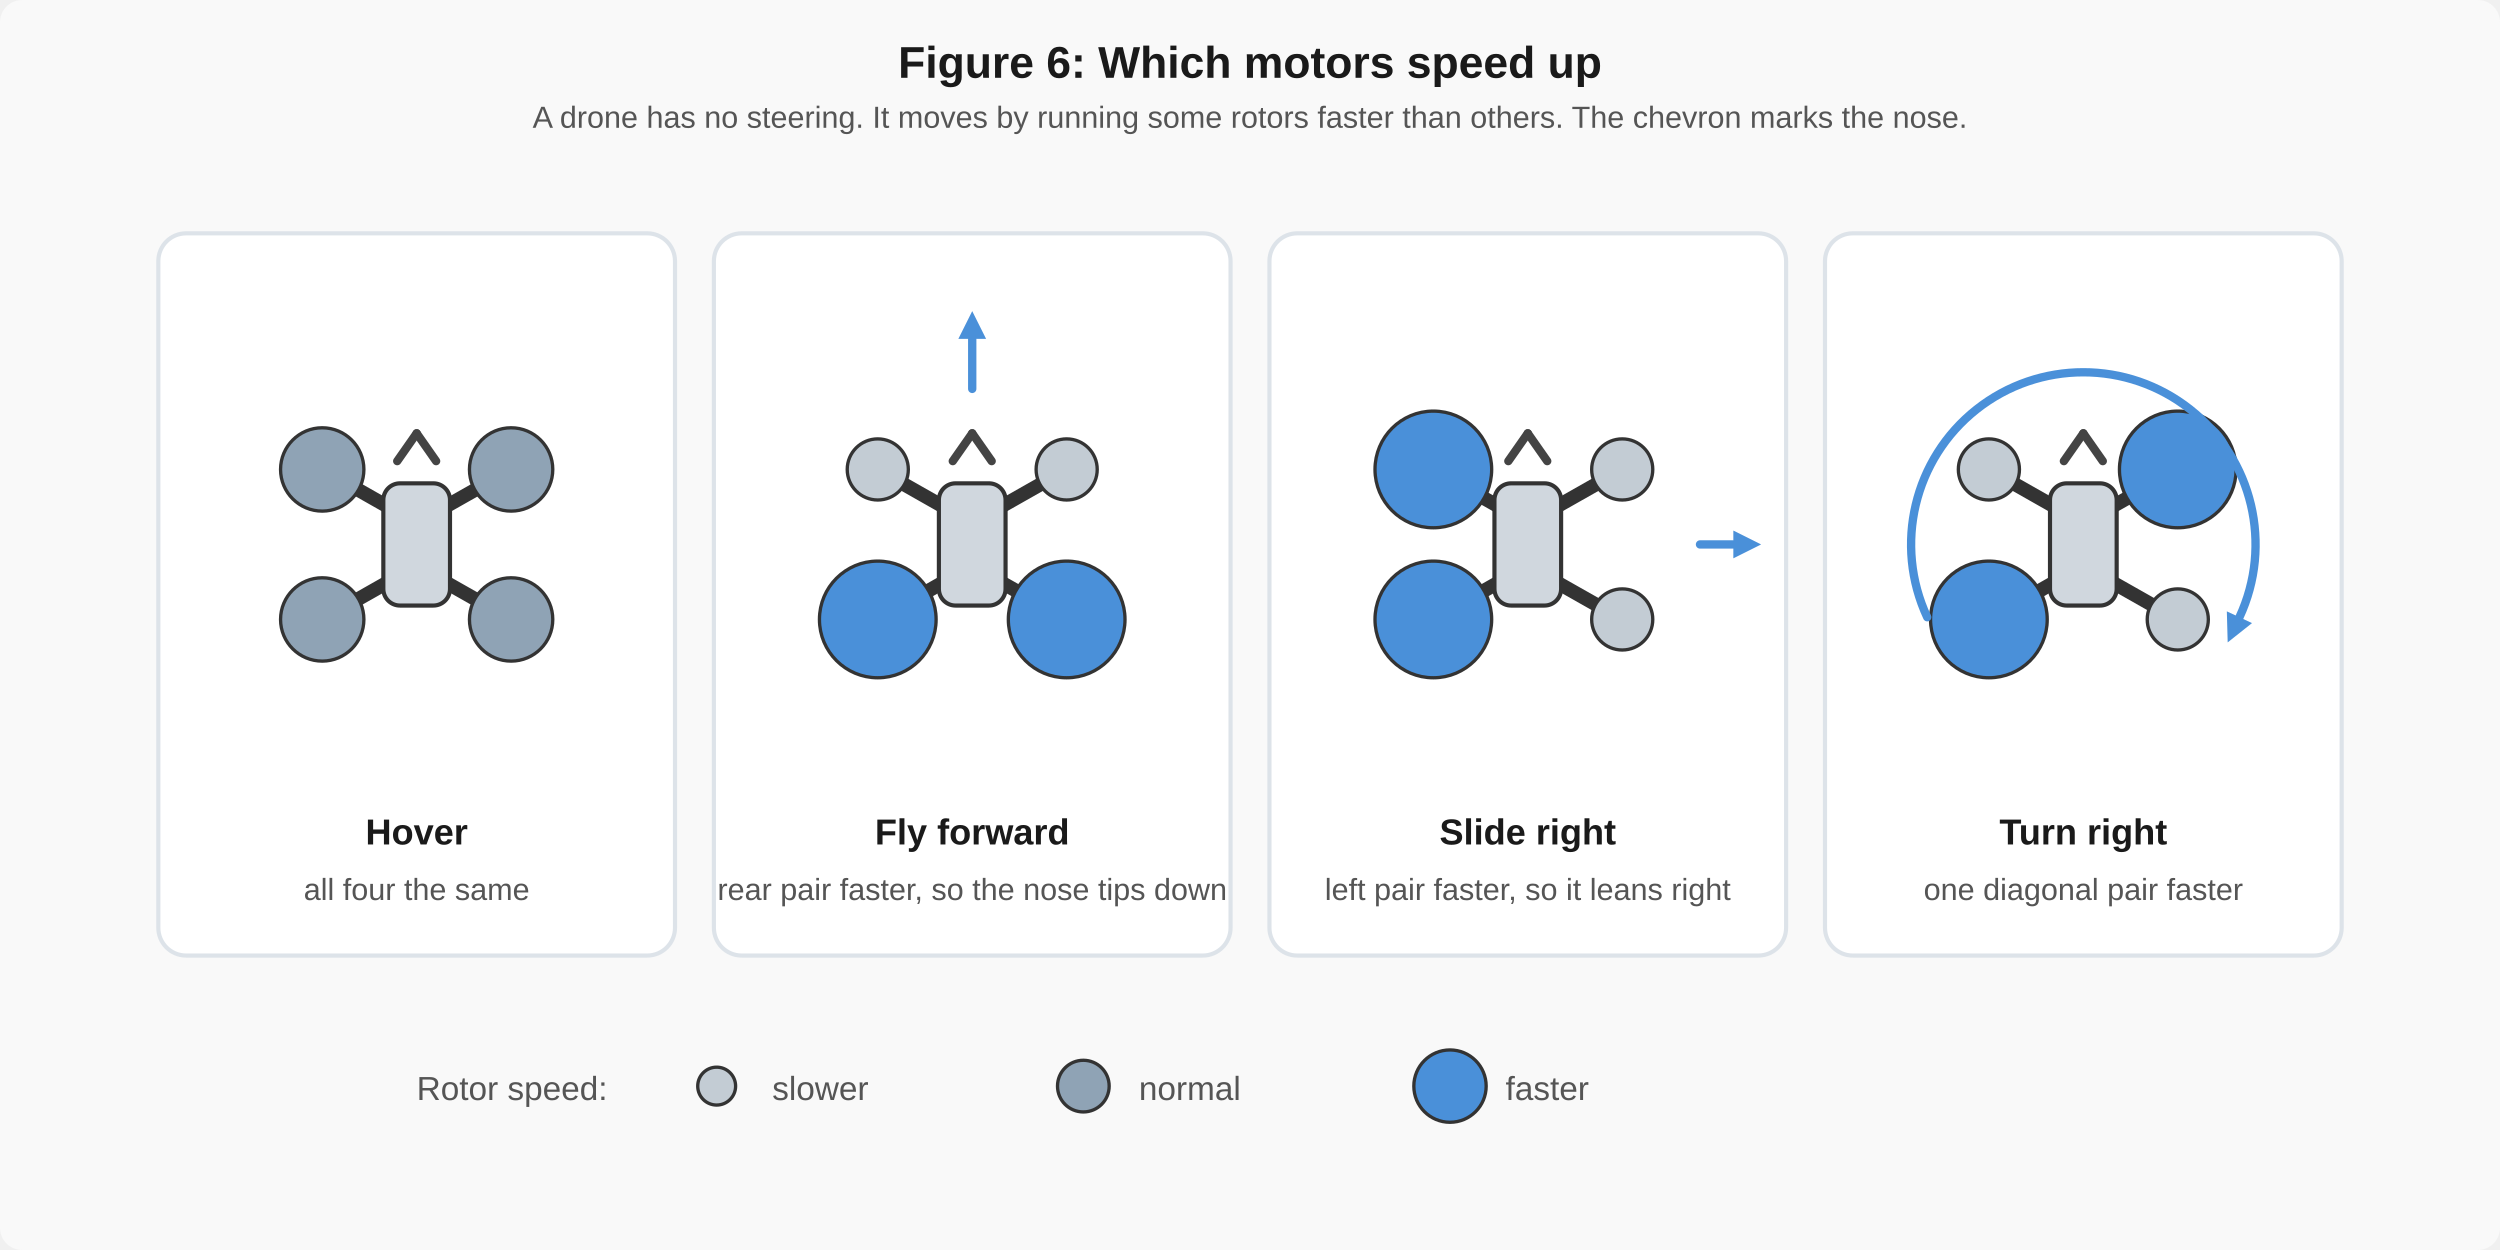
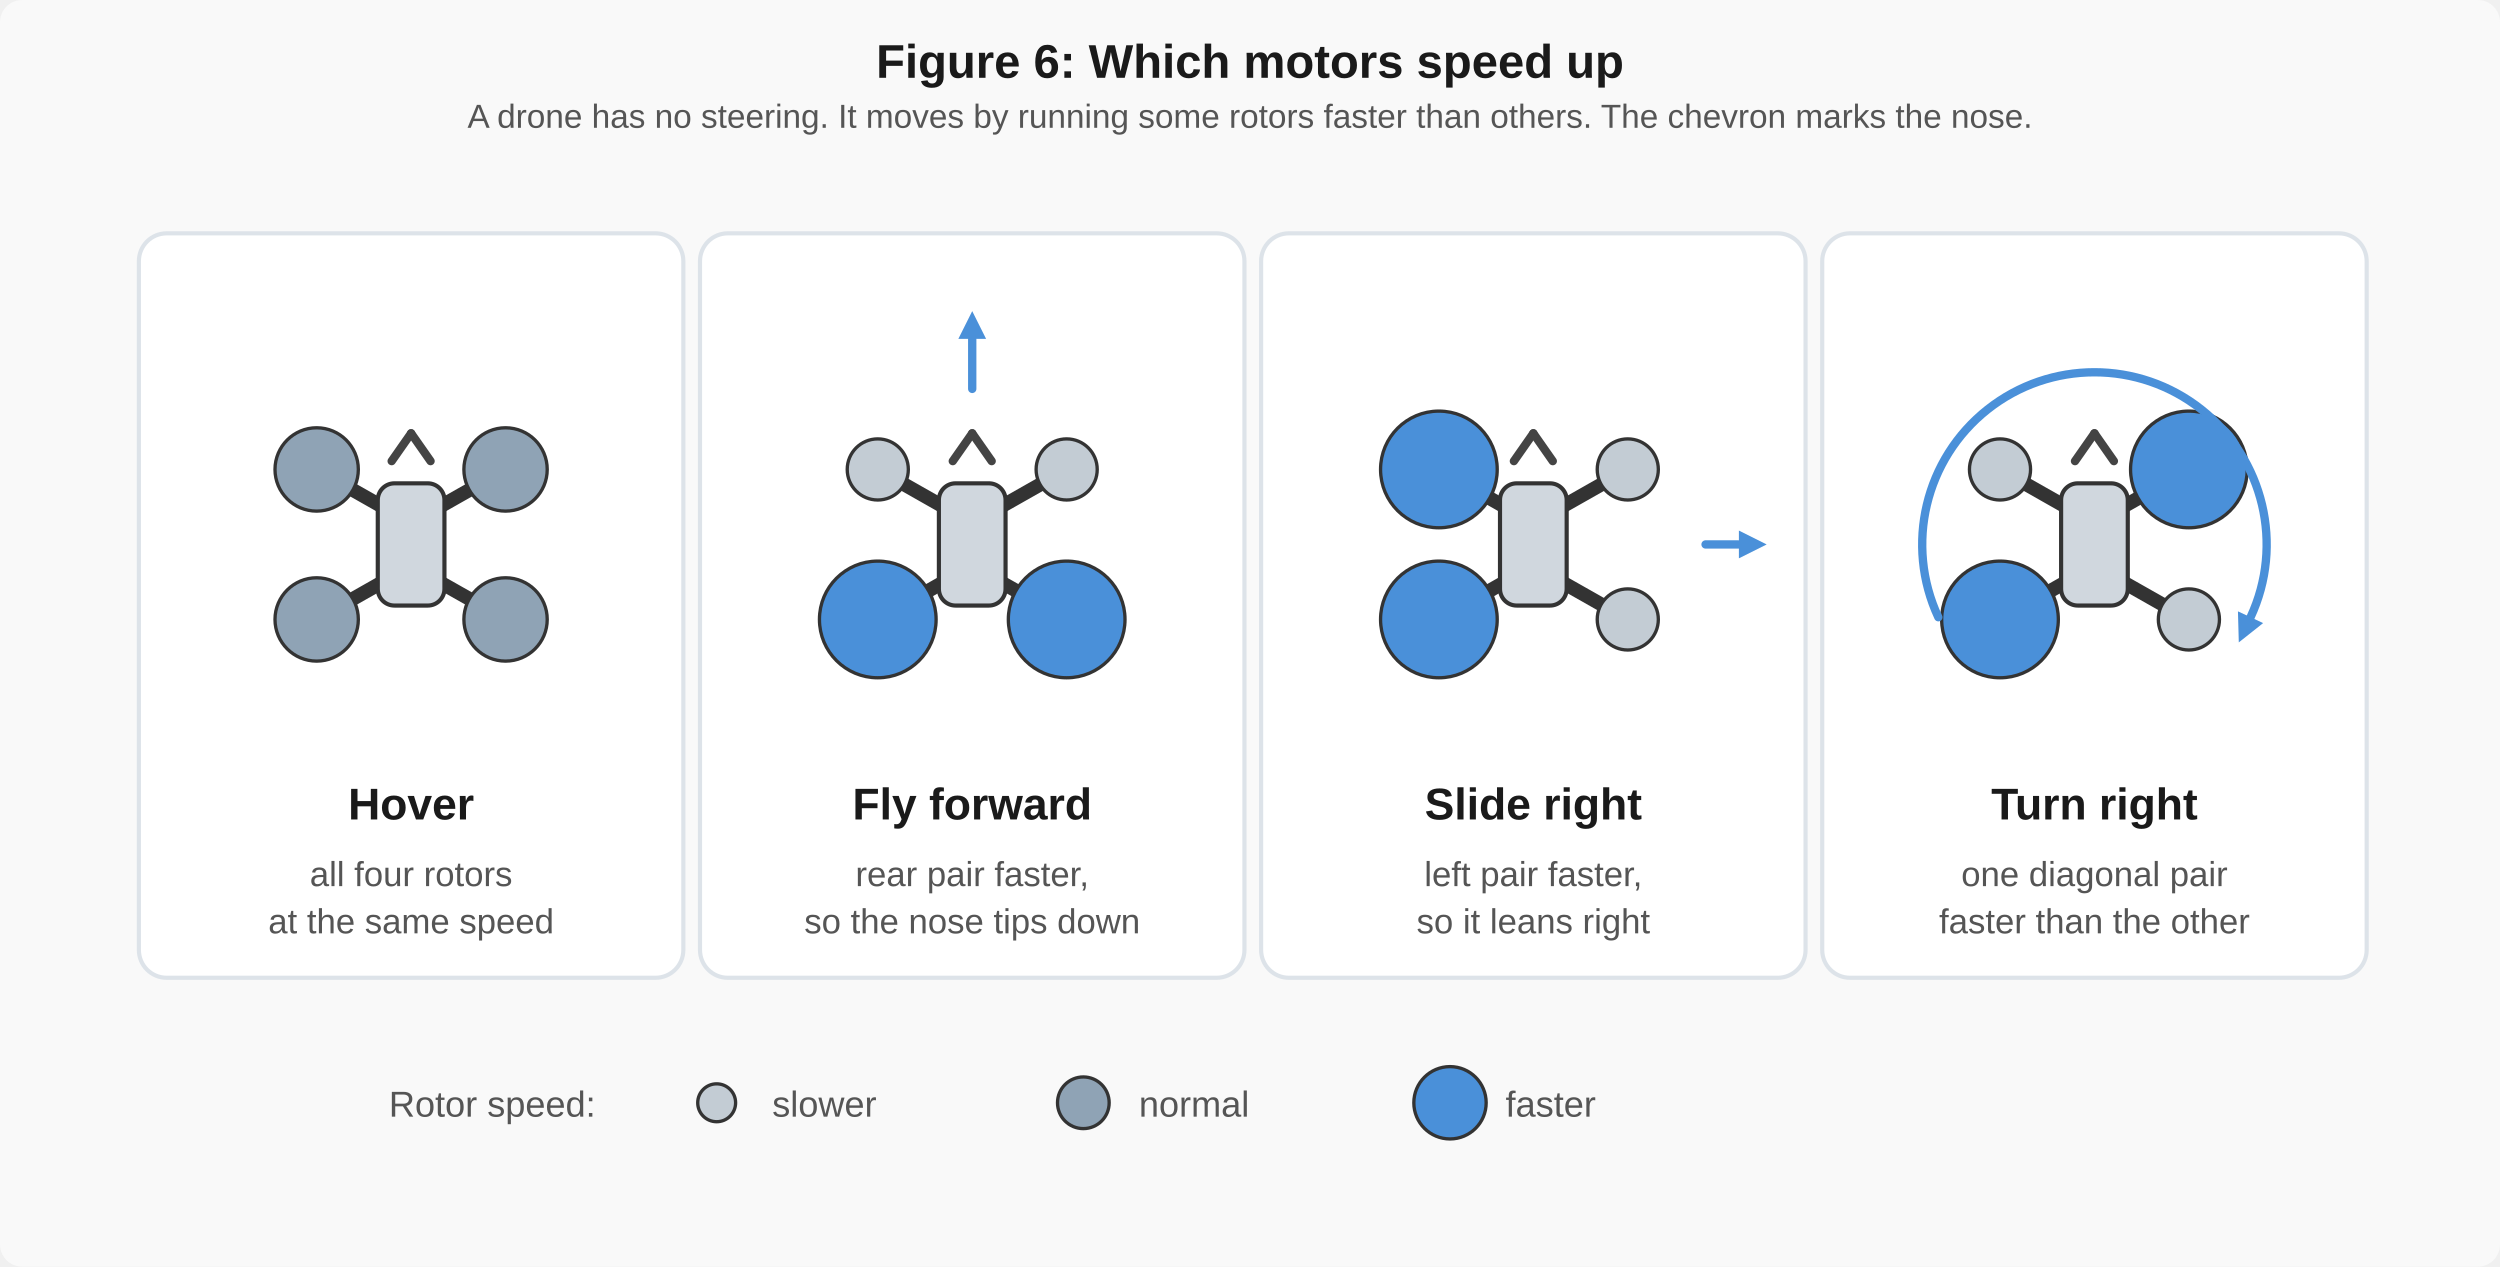
- <svg xmlns="http://www.w3.org/2000/svg" viewBox="0 0 900 450" font-family="Arial, Helvetica, sans-serif" font-size="13">
-   <rect x="0" y="0" width="900" height="450" fill="#f9f9f9" rx="8" />
-   <text x="450.0" y="28" text-anchor="middle" font-size="16" font-weight="bold" fill="#1a1a1a">Figure 6: Which motors speed up</text>
-   <text x="450.0" y="46" text-anchor="middle" font-size="11" fill="#555555">A drone has no steering. It moves by running some rotors faster than others. The chevron marks the nose.</text>
+ <svg xmlns="http://www.w3.org/2000/svg" viewBox="0 0 900 456" font-family="Arial, Helvetica, sans-serif" font-size="14">
+   <rect x="0" y="0" width="900" height="456" fill="#f9f9f9" rx="8" />
+   <text x="450.0" y="28" text-anchor="middle" font-size="17" font-weight="bold" fill="#1a1a1a">Figure 6: Which motors speed up</text>
+   <text x="450.0" y="46" text-anchor="middle" font-size="12" fill="#555555">A drone has no steering. It moves by running some rotors faster than others. The chevron marks the nose.</text>
  <g>
-     <rect x="57.0" y="84" width="186" height="260" rx="10" fill="#ffffff" stroke="#dde3e9" stroke-width="1.5" />
-     <text x="150" y="304" text-anchor="middle" font-weight="bold" fill="#1a1a1a">Hover</text>
-     <text x="150" y="324" text-anchor="middle" font-size="11" fill="#555555">all four the same</text>
+     <rect x="50.0" y="84" width="196" height="268" rx="10" fill="#ffffff" stroke="#dde3e9" stroke-width="1.5" />
+     <text x="148" y="295" text-anchor="middle" font-size="16" font-weight="bold" fill="#1a1a1a">Hover</text>
+     <text x="148" y="319" text-anchor="middle" font-size="12.5" fill="#555555">all four rotors</text>
+     <text x="148" y="336" text-anchor="middle" font-size="12.5" fill="#555555">at the same speed</text>
  </g>
-   <g transform="translate(150,196)">
+   <g transform="translate(148,196)">
    <g>
      <g stroke="#333333" stroke-width="5" stroke-linecap="round">
        <line x1="-10.2" y1="-13.5" x2="-34" y2="-27" />
        <line x1="10.2" y1="-13.5" x2="34" y2="-27" />
        <line x1="-10.2" y1="13.5" x2="-34" y2="27" />
        <line x1="10.2" y1="13.5" x2="34" y2="27" />
      </g>
      <circle cx="-34" cy="-27" r="15" fill="#8fa3b5" stroke="#333333" stroke-width="1.2" />
      <circle cx="34" cy="-27" r="15" fill="#8fa3b5" stroke="#333333" stroke-width="1.2" />
      <circle cx="-34" cy="27" r="15" fill="#8fa3b5" stroke="#333333" stroke-width="1.2" />
      <circle cx="34" cy="27" r="15" fill="#8fa3b5" stroke="#333333" stroke-width="1.2" />
      <rect x="-12" y="-22" width="24" height="44" rx="6" fill="#d0d7de" stroke="#333333" stroke-width="1.5" />
      <g stroke="#444444" stroke-width="3" stroke-linecap="round" fill="none">
        <line x1="-7" y1="-30" x2="0" y2="-40" />
        <line x1="0" y1="-40" x2="7" y2="-30" />
      </g>
    </g>
  </g>
  <g>
-     <rect x="257.0" y="84" width="186" height="260" rx="10" fill="#ffffff" stroke="#dde3e9" stroke-width="1.5" />
-     <text x="350" y="304" text-anchor="middle" font-weight="bold" fill="#1a1a1a">Fly forward</text>
-     <text x="350" y="324" text-anchor="middle" font-size="11" fill="#555555">rear pair faster, so the nose tips down</text>
+     <rect x="252.0" y="84" width="196" height="268" rx="10" fill="#ffffff" stroke="#dde3e9" stroke-width="1.5" />
+     <text x="350" y="295" text-anchor="middle" font-size="16" font-weight="bold" fill="#1a1a1a">Fly forward</text>
+     <text x="350" y="319" text-anchor="middle" font-size="12.5" fill="#555555">rear pair faster,</text>
+     <text x="350" y="336" text-anchor="middle" font-size="12.5" fill="#555555">so the nose tips down</text>
  </g>
  <g transform="translate(350,196)">
    <g>
      <g stroke="#333333" stroke-width="5" stroke-linecap="round">
        <line x1="-10.2" y1="-13.5" x2="-34" y2="-27" />
        <line x1="10.2" y1="-13.5" x2="34" y2="-27" />
        <line x1="-10.2" y1="13.5" x2="-34" y2="27" />
        <line x1="10.2" y1="13.5" x2="34" y2="27" />
      </g>
      <circle cx="-34" cy="-27" r="11" fill="#c3ccd4" stroke="#333333" stroke-width="1.2" />
      <circle cx="34" cy="-27" r="11" fill="#c3ccd4" stroke="#333333" stroke-width="1.2" />
      <circle cx="-34" cy="27" r="21" fill="#4a90d9" stroke="#333333" stroke-width="1.2" />
      <circle cx="34" cy="27" r="21" fill="#4a90d9" stroke="#333333" stroke-width="1.2" />
      <rect x="-12" y="-22" width="24" height="44" rx="6" fill="#d0d7de" stroke="#333333" stroke-width="1.5" />
      <g stroke="#444444" stroke-width="3" stroke-linecap="round" fill="none">
        <line x1="-7" y1="-30" x2="0" y2="-40" />
        <line x1="0" y1="-40" x2="7" y2="-30" />
      </g>
    </g>
  </g>
  <g>
    <line x1="350" y1="140" x2="350.0" y2="122.0" stroke="#4a90d9" stroke-width="3" stroke-linecap="round" />
    <polygon points="350,112 355.0,122.0 345.0,122.0" fill="#4a90d9" />
  </g>
  <g>
-     <rect x="457.0" y="84" width="186" height="260" rx="10" fill="#ffffff" stroke="#dde3e9" stroke-width="1.5" />
-     <text x="550" y="304" text-anchor="middle" font-weight="bold" fill="#1a1a1a">Slide right</text>
-     <text x="550" y="324" text-anchor="middle" font-size="11" fill="#555555">left pair faster, so it leans right</text>
+     <rect x="454.0" y="84" width="196" height="268" rx="10" fill="#ffffff" stroke="#dde3e9" stroke-width="1.5" />
+     <text x="552" y="295" text-anchor="middle" font-size="16" font-weight="bold" fill="#1a1a1a">Slide right</text>
+     <text x="552" y="319" text-anchor="middle" font-size="12.5" fill="#555555">left pair faster,</text>
+     <text x="552" y="336" text-anchor="middle" font-size="12.5" fill="#555555">so it leans right</text>
  </g>
-   <g transform="translate(550,196)">
+   <g transform="translate(552,196)">
    <g>
      <g stroke="#333333" stroke-width="5" stroke-linecap="round">
        <line x1="-10.2" y1="-13.5" x2="-34" y2="-27" />
        <line x1="10.2" y1="-13.5" x2="34" y2="-27" />
        <line x1="-10.2" y1="13.5" x2="-34" y2="27" />
        <line x1="10.2" y1="13.5" x2="34" y2="27" />
      </g>
      <circle cx="-34" cy="-27" r="21" fill="#4a90d9" stroke="#333333" stroke-width="1.2" />
      <circle cx="34" cy="-27" r="11" fill="#c3ccd4" stroke="#333333" stroke-width="1.2" />
      <circle cx="-34" cy="27" r="21" fill="#4a90d9" stroke="#333333" stroke-width="1.2" />
      <circle cx="34" cy="27" r="11" fill="#c3ccd4" stroke="#333333" stroke-width="1.2" />
      <rect x="-12" y="-22" width="24" height="44" rx="6" fill="#d0d7de" stroke="#333333" stroke-width="1.5" />
      <g stroke="#444444" stroke-width="3" stroke-linecap="round" fill="none">
        <line x1="-7" y1="-30" x2="0" y2="-40" />
        <line x1="0" y1="-40" x2="7" y2="-30" />
      </g>
    </g>
  </g>
  <g>
-     <line x1="612" y1="196" x2="624.0" y2="196.0" stroke="#4a90d9" stroke-width="3" stroke-linecap="round" />
-     <polygon points="634,196 624.0,201.0 624.0,191.0" fill="#4a90d9" />
+     <line x1="614" y1="196" x2="626.0" y2="196.0" stroke="#4a90d9" stroke-width="3" stroke-linecap="round" />
+     <polygon points="636,196 626.0,201.0 626.0,191.0" fill="#4a90d9" />
  </g>
  <g>
-     <rect x="657.0" y="84" width="186" height="260" rx="10" fill="#ffffff" stroke="#dde3e9" stroke-width="1.5" />
-     <text x="750" y="304" text-anchor="middle" font-weight="bold" fill="#1a1a1a">Turn right</text>
-     <text x="750" y="324" text-anchor="middle" font-size="11" fill="#555555">one diagonal pair faster</text>
+     <rect x="656.0" y="84" width="196" height="268" rx="10" fill="#ffffff" stroke="#dde3e9" stroke-width="1.5" />
+     <text x="754" y="295" text-anchor="middle" font-size="16" font-weight="bold" fill="#1a1a1a">Turn right</text>
+     <text x="754" y="319" text-anchor="middle" font-size="12.5" fill="#555555">one diagonal pair</text>
+     <text x="754" y="336" text-anchor="middle" font-size="12.5" fill="#555555">faster than the other</text>
  </g>
-   <g transform="translate(750,196)">
+   <g transform="translate(754,196)">
    <g>
      <g stroke="#333333" stroke-width="5" stroke-linecap="round">
        <line x1="-10.2" y1="-13.5" x2="-34" y2="-27" />
        <line x1="10.2" y1="-13.5" x2="34" y2="-27" />
        <line x1="-10.2" y1="13.5" x2="-34" y2="27" />
        <line x1="10.2" y1="13.5" x2="34" y2="27" />
      </g>
      <circle cx="-34" cy="-27" r="11" fill="#c3ccd4" stroke="#333333" stroke-width="1.2" />
      <circle cx="34" cy="-27" r="21" fill="#4a90d9" stroke="#333333" stroke-width="1.2" />
      <circle cx="-34" cy="27" r="21" fill="#4a90d9" stroke="#333333" stroke-width="1.2" />
      <circle cx="34" cy="27" r="11" fill="#c3ccd4" stroke="#333333" stroke-width="1.2" />
      <rect x="-12" y="-22" width="24" height="44" rx="6" fill="#d0d7de" stroke="#333333" stroke-width="1.5" />
      <g stroke="#444444" stroke-width="3" stroke-linecap="round" fill="none">
        <line x1="-7" y1="-30" x2="0" y2="-40" />
        <line x1="0" y1="-40" x2="7" y2="-30" />
      </g>
    </g>
  </g>
  <g>
-     <path d="M693.8,222.2 A62,62 0 1,1 806.2,222.2" fill="none" stroke="#4a90d9" stroke-width="3" stroke-linecap="round" />
-     <polygon points="801.965,231.265 801.66,220.089 810.723,224.315" fill="#4a90d9" />
+     <path d="M697.8,222.2 A62,62 0 1,1 810.2,222.2" fill="none" stroke="#4a90d9" stroke-width="3" stroke-linecap="round" />
+     <polygon points="805.965,231.265 805.66,220.089 814.723,224.315" fill="#4a90d9" />
  </g>
-   <text x="150" y="396" font-size="12" fill="#555555">Rotor speed:</text>
-   <circle cx="258" cy="391" r="6.82" fill="#c3ccd4" stroke="#333333" stroke-width="1.2" />
-   <text x="278" y="396" font-size="12" fill="#555555">slower</text>
-   <circle cx="390" cy="391" r="9.3" fill="#8fa3b5" stroke="#333333" stroke-width="1.2" />
-   <text x="410" y="396" font-size="12" fill="#555555">normal</text>
-   <circle cx="522" cy="391" r="13.02" fill="#4a90d9" stroke="#333333" stroke-width="1.2" />
-   <text x="542" y="396" font-size="12" fill="#555555">faster</text>
+   <text x="140" y="402" font-size="13" fill="#555555">Rotor speed:</text>
+   <circle cx="258" cy="397" r="6.82" fill="#c3ccd4" stroke="#333333" stroke-width="1.2" />
+   <text x="278" y="402" font-size="13" fill="#555555">slower</text>
+   <circle cx="390" cy="397" r="9.3" fill="#8fa3b5" stroke="#333333" stroke-width="1.2" />
+   <text x="410" y="402" font-size="13" fill="#555555">normal</text>
+   <circle cx="522" cy="397" r="13.02" fill="#4a90d9" stroke="#333333" stroke-width="1.2" />
+   <text x="542" y="402" font-size="13" fill="#555555">faster</text>
</svg>
